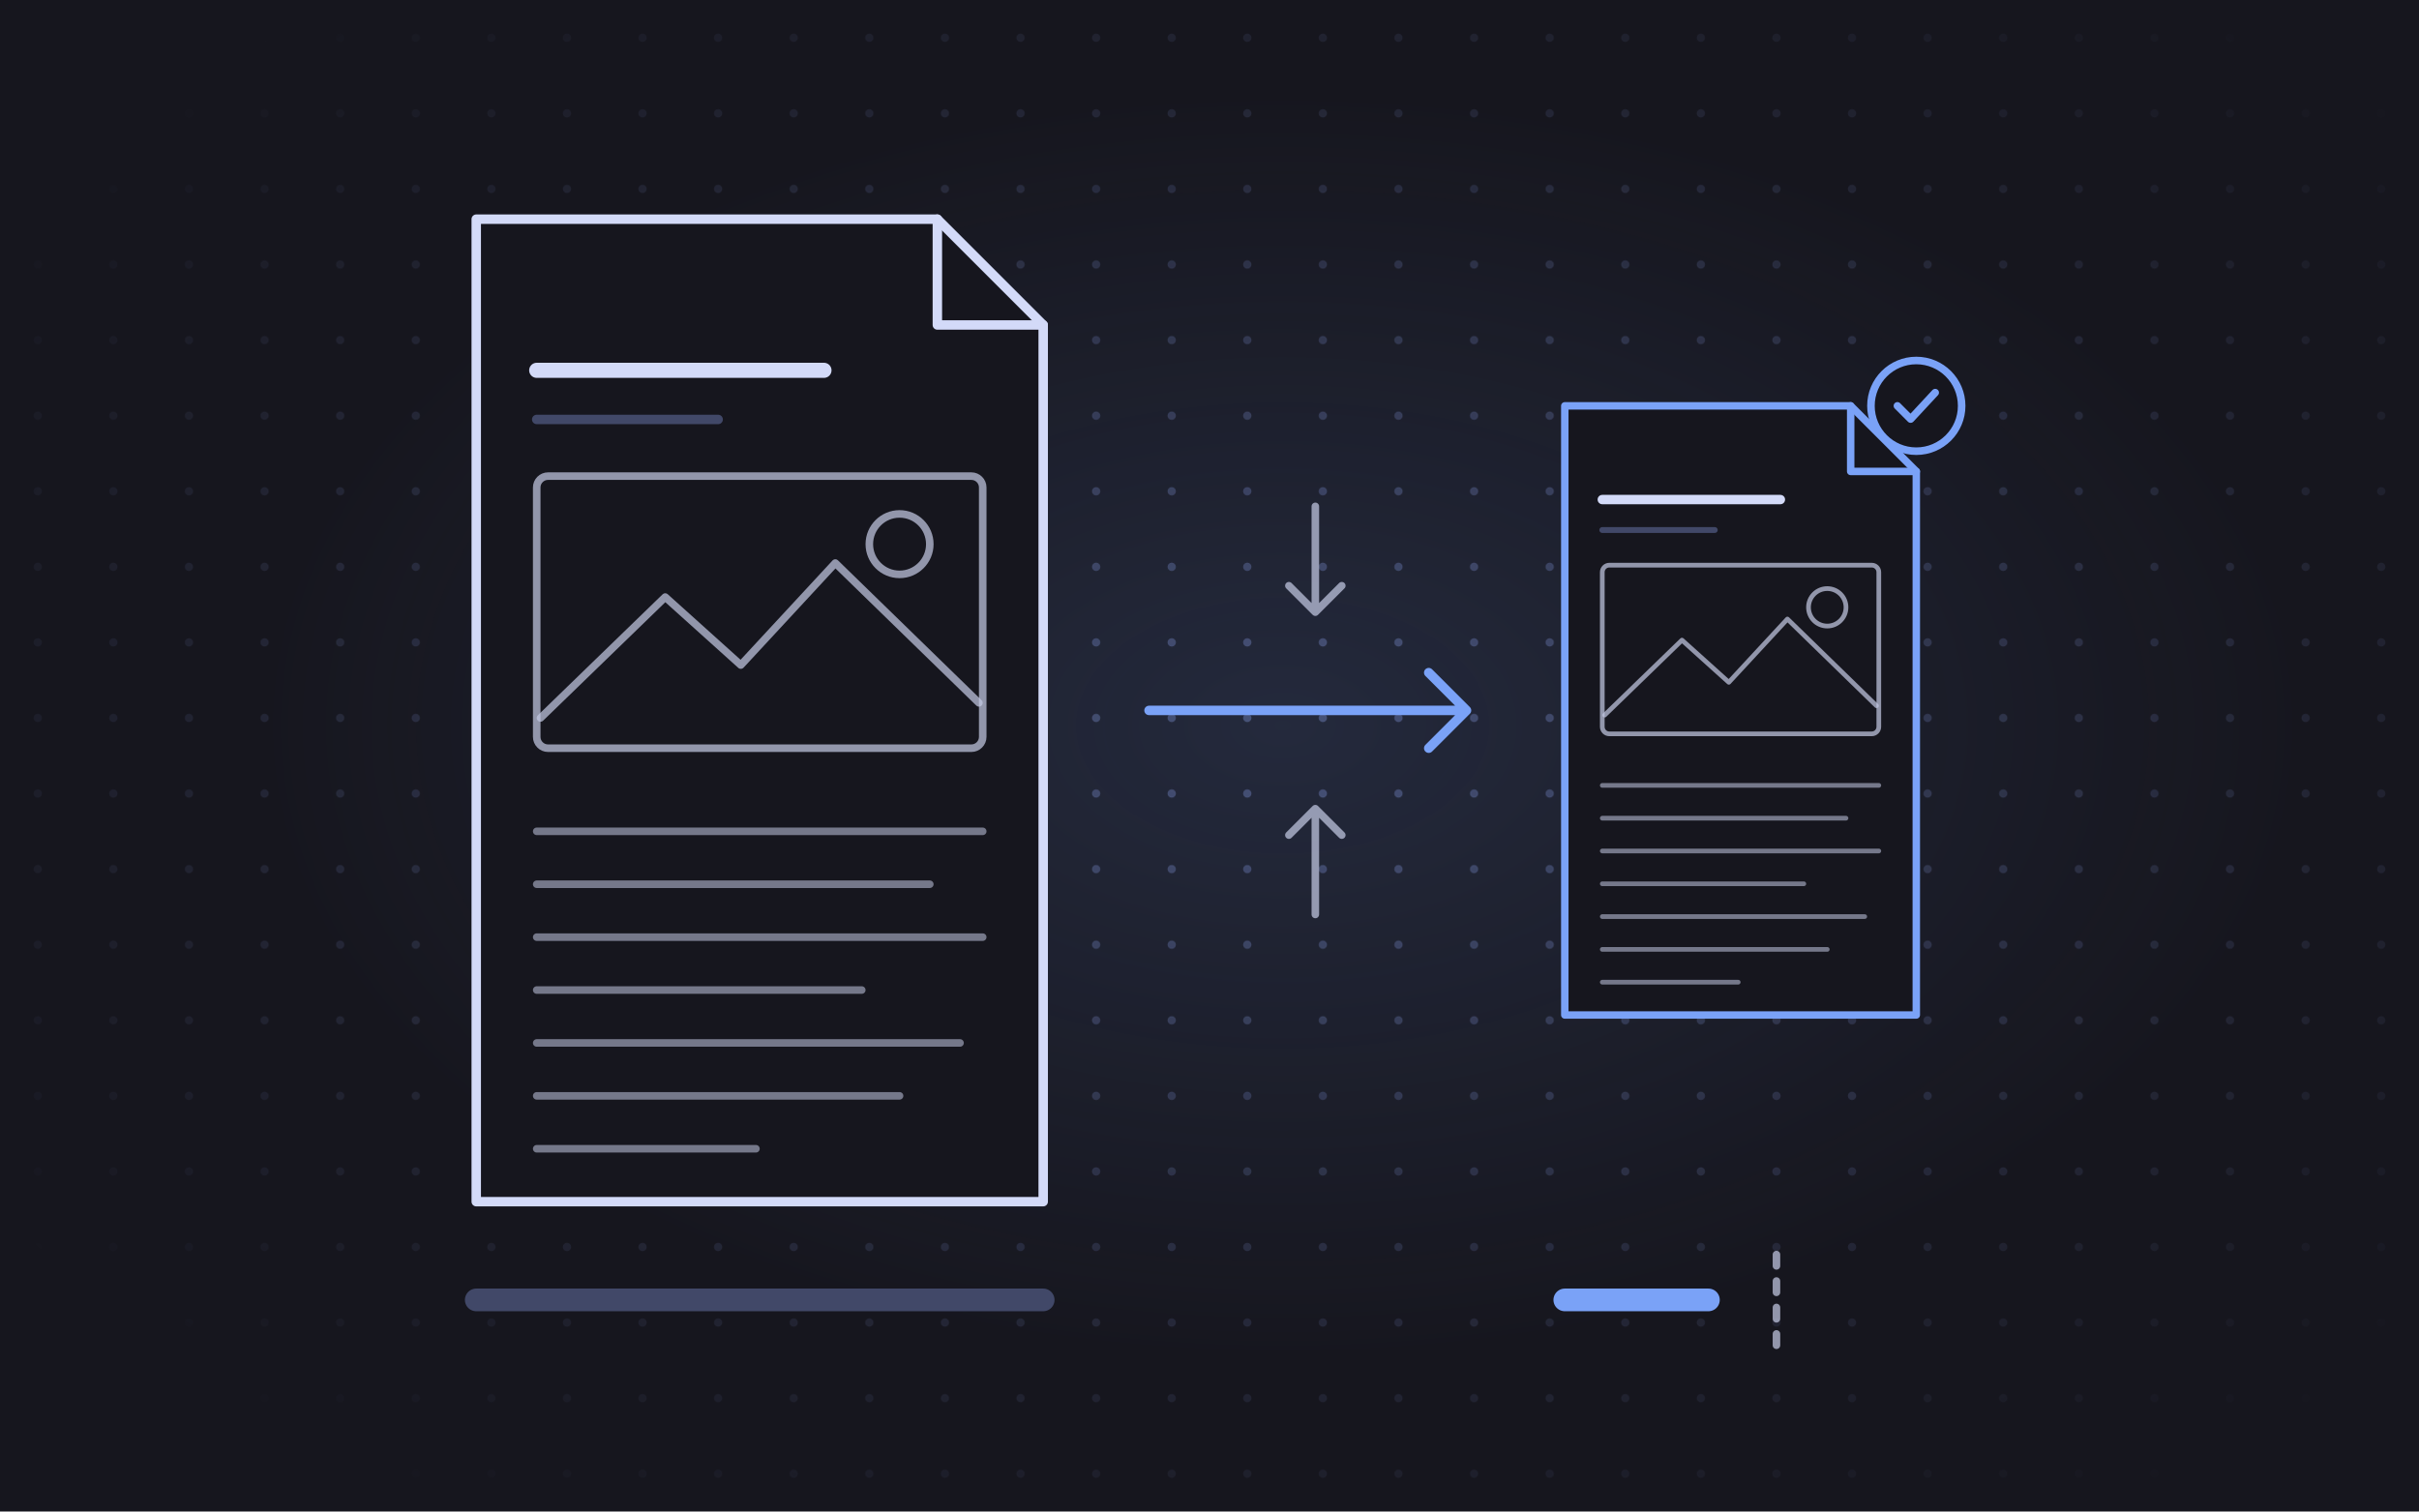
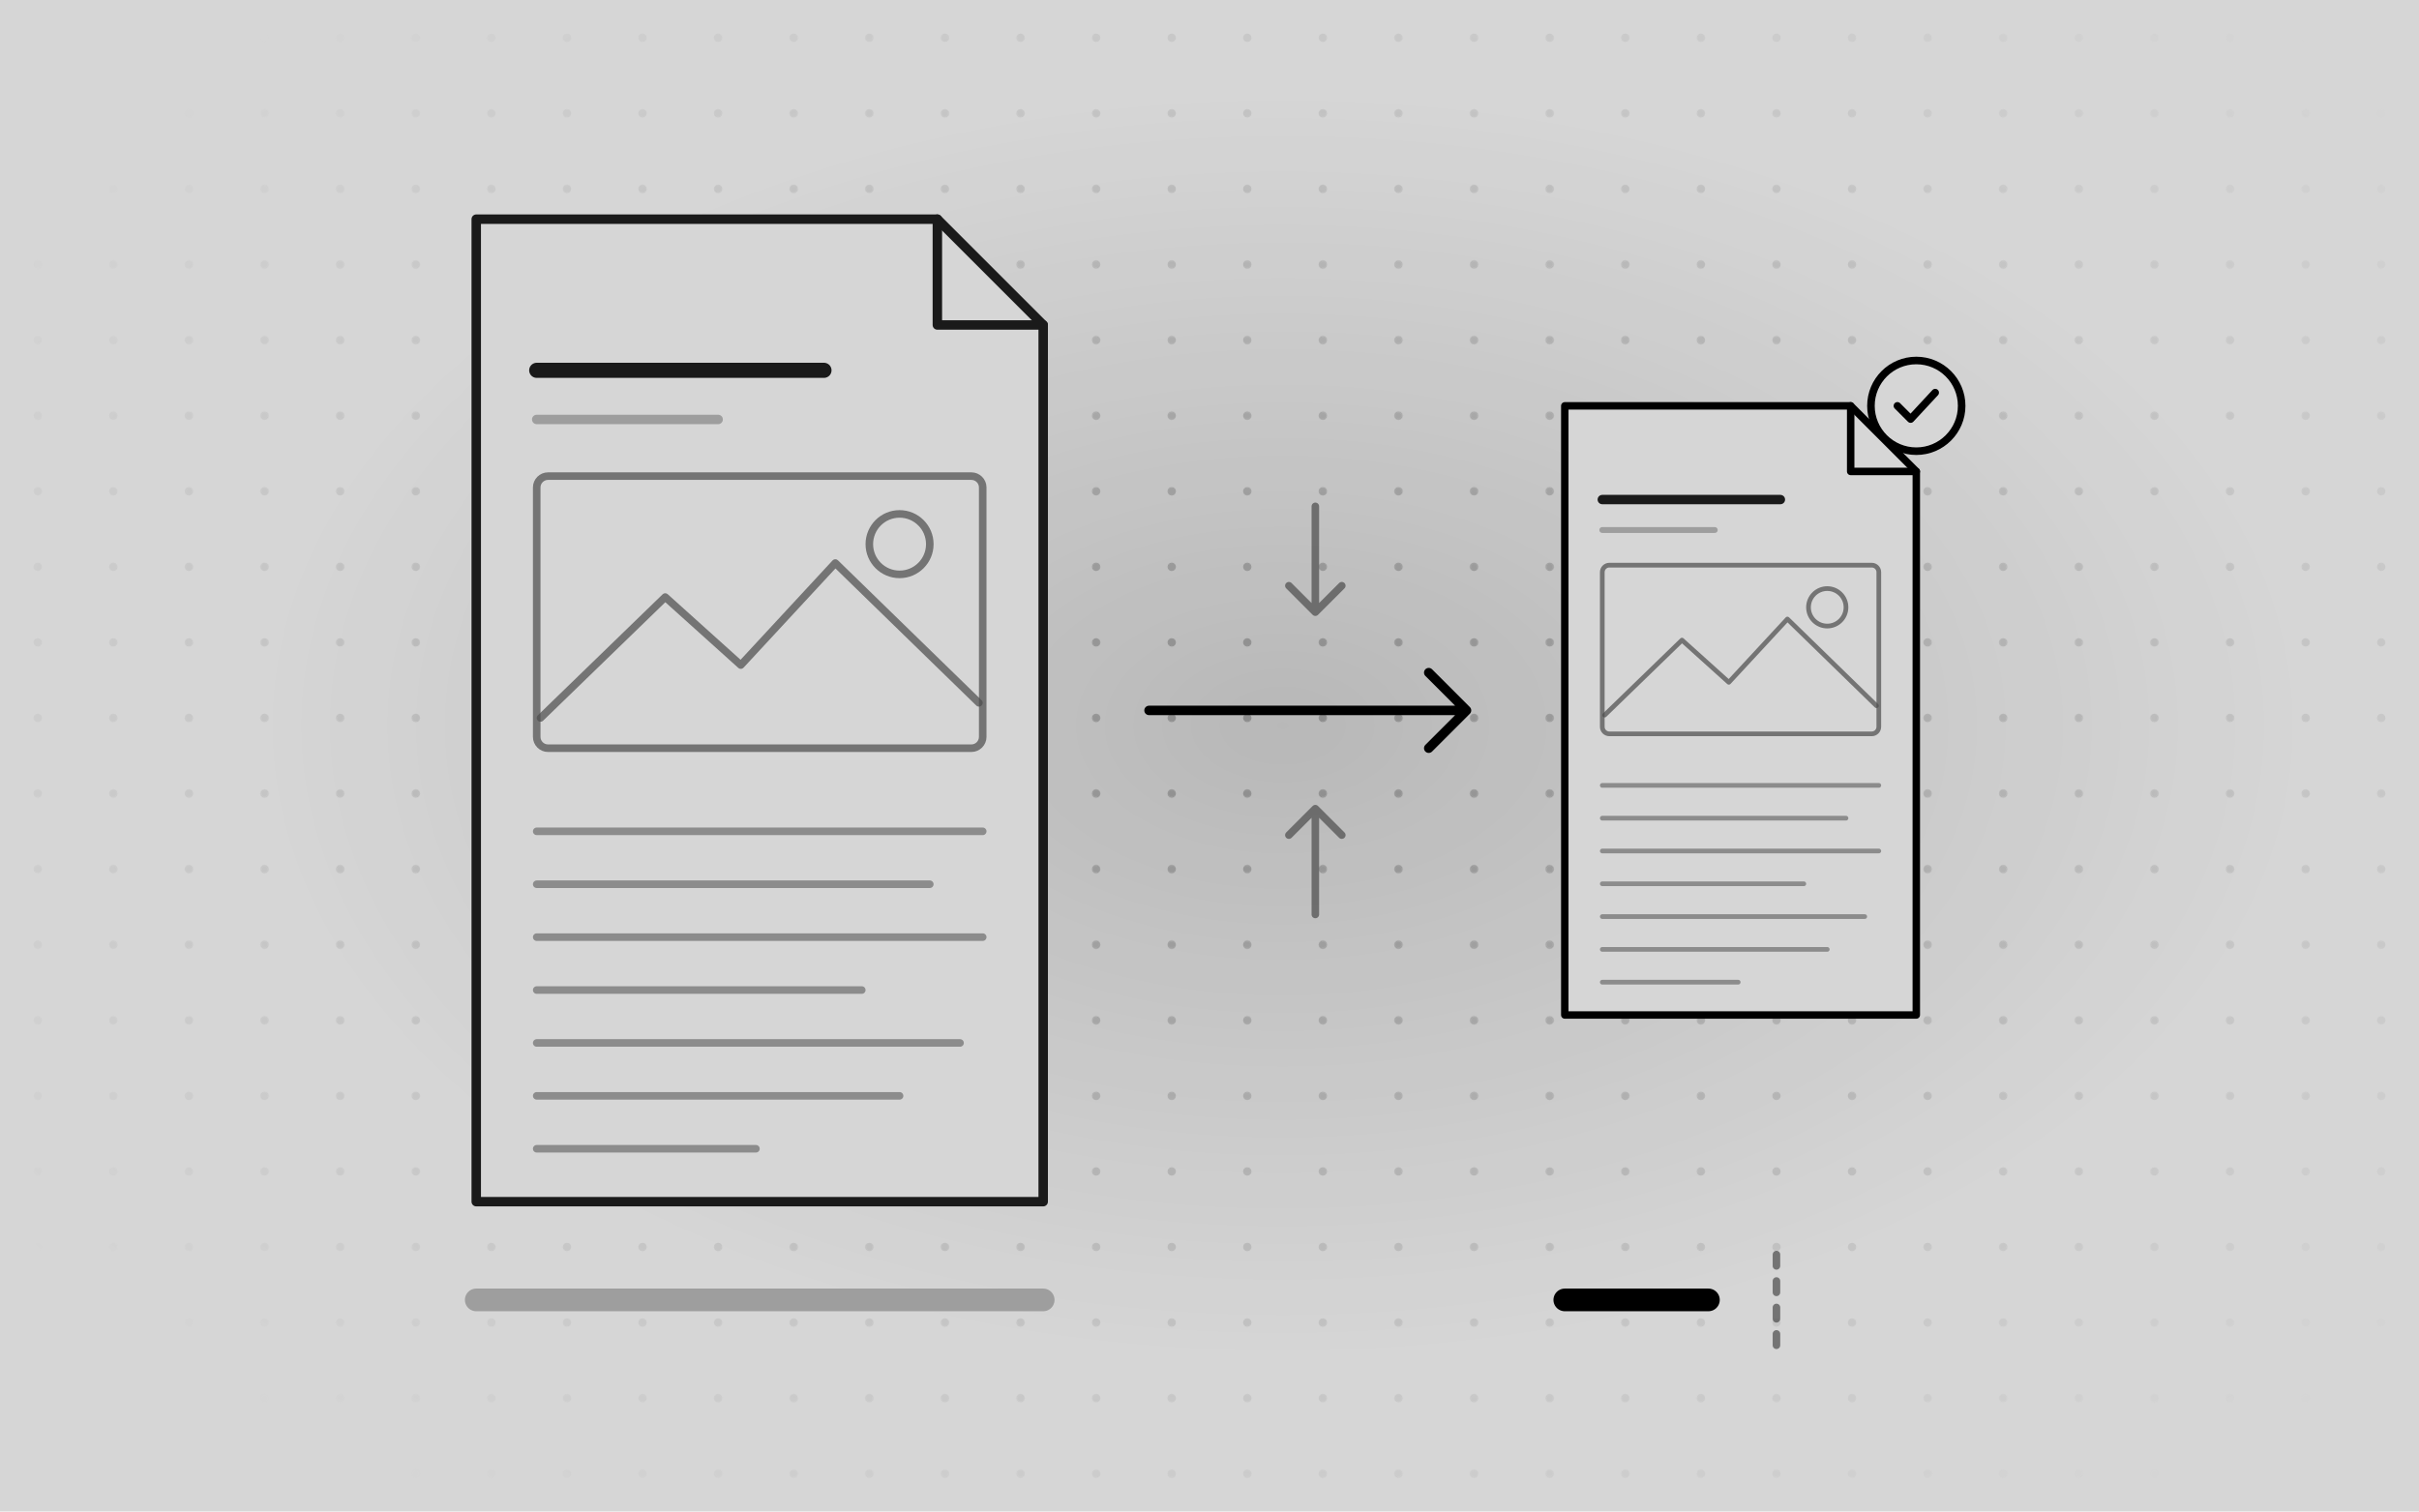
<svg xmlns="http://www.w3.org/2000/svg" viewBox="0 0 640 400" width="640" height="400">
  <defs>
    <pattern id="dots" width="20" height="20" patternUnits="userSpaceOnUse">
-       <circle cx="10" cy="10" r="1.1" fill="#414868" />
+       <circle cx="10" cy="10" r="1.1" fill="#9e9e9e" />
    </pattern>
    <radialGradient id="dotFade" cx="0.53" cy="0.48" r="0.62">
      <stop offset="0" stop-color="#fff" stop-opacity="0.95" />
      <stop offset="1" stop-color="#fff" stop-opacity="0" />
    </radialGradient>
    <mask id="dotMask">
      <rect width="640" height="400" fill="url(#dotFade)" />
    </mask>
    <radialGradient id="glow" cx="0.53" cy="0.48" r="0.42">
-       <stop offset="0" stop-color="#7aa2f7" stop-opacity="0.14" />
-       <stop offset="1" stop-color="#7aa2f7" stop-opacity="0" />
+       <stop offset="0" stop-color="#000000" stop-opacity="0.14" />
+       <stop offset="1" stop-color="#000000" stop-opacity="0" />
    </radialGradient>
  </defs>
-   <rect width="640" height="400" fill="#16161e" />
+   <rect width="640" height="400" fill="#d6d6d6" />
  <rect width="640" height="400" fill="url(#dots)" mask="url(#dotMask)" />
  <rect width="640" height="400" fill="url(#glow)" />
  <g fill="none" stroke-linecap="round" stroke-linejoin="round">
    <g transform="translate(14 -12)">
      <g transform="translate(112 70) scale(1)">
-         <path d="M0 0 H122 L150 28 V260 H0 Z" fill="#16161e" stroke="#d3daf8" stroke-width="2.5" />
-         <path d="M122 0 V28 H150" stroke="#d3daf8" stroke-width="2.5" />
-         <path d="M16 40 H92" stroke="#d3daf8" stroke-width="4" />
-         <path d="M16 53 H64" stroke="#414868" stroke-width="2.5" />
-         <rect x="16" y="68" width="118" height="72" rx="3" stroke="#c3c8e2" stroke-width="2" stroke-opacity="0.72" />
-         <path d="M17 132 L50 100 L70 118 L95 91 L133 128" stroke="#c3c8e2" stroke-width="2" stroke-opacity="0.72" />
-         <circle cx="112" cy="86" r="8" stroke="#c3c8e2" stroke-width="2" stroke-opacity="0.72" />
-         <path d="M16 162 H134" stroke="#c3c8e2" stroke-width="2" stroke-opacity="0.55" />
-         <path d="M16 176 H120" stroke="#c3c8e2" stroke-width="2" stroke-opacity="0.55" />
-         <path d="M16 190 H134" stroke="#c3c8e2" stroke-width="2" stroke-opacity="0.55" />
-         <path d="M16 204 H102" stroke="#c3c8e2" stroke-width="2" stroke-opacity="0.55" />
-         <path d="M16 218 H128" stroke="#c3c8e2" stroke-width="2" stroke-opacity="0.55" />
-         <path d="M16 232 H112" stroke="#c3c8e2" stroke-width="2" stroke-opacity="0.55" />
-         <path d="M16 246 H74" stroke="#c3c8e2" stroke-width="2" stroke-opacity="0.55" />
+         <path d="M0 0 H122 L150 28 V260 H0 Z" fill="#d6d6d6" stroke="#1a1a1a" stroke-width="2.5" />
+         <path d="M122 0 V28 H150" stroke="#1a1a1a" stroke-width="2.5" />
+         <path d="M16 40 H92" stroke="#1a1a1a" stroke-width="4" />
+         <path d="M16 53 H64" stroke="#9e9e9e" stroke-width="2.5" />
+         <rect x="16" y="68" width="118" height="72" rx="3" stroke="#4e4e4e" stroke-width="2" stroke-opacity="0.72" />
+         <path d="M17 132 L50 100 L70 118 L95 91 L133 128" stroke="#4e4e4e" stroke-width="2" stroke-opacity="0.72" />
+         <circle cx="112" cy="86" r="8" stroke="#4e4e4e" stroke-width="2" stroke-opacity="0.72" />
+         <path d="M16 162 H134" stroke="#4e4e4e" stroke-width="2" stroke-opacity="0.55" />
+         <path d="M16 176 H120" stroke="#4e4e4e" stroke-width="2" stroke-opacity="0.55" />
+         <path d="M16 190 H134" stroke="#4e4e4e" stroke-width="2" stroke-opacity="0.55" />
+         <path d="M16 204 H102" stroke="#4e4e4e" stroke-width="2" stroke-opacity="0.55" />
+         <path d="M16 218 H128" stroke="#4e4e4e" stroke-width="2" stroke-opacity="0.55" />
+         <path d="M16 232 H112" stroke="#4e4e4e" stroke-width="2" stroke-opacity="0.55" />
+         <path d="M16 246 H74" stroke="#4e4e4e" stroke-width="2" stroke-opacity="0.55" />
      </g>
-       <path d="M334 146 V174 M327 167 L334 174 L341 167" stroke="#c3c8e2" stroke-width="2" stroke-opacity="0.72" />
-       <path d="M334 254 V226 M327 233 L334 226 L341 233" stroke="#c3c8e2" stroke-width="2" stroke-opacity="0.72" />
-       <path d="M290 200 H374 M364 190 L374 200 L364 210" stroke="#7aa2f7" stroke-width="2.5" />
+       <path d="M334 146 V174 M327 167 L334 174 L341 167" stroke="#4e4e4e" stroke-width="2" stroke-opacity="0.72" />
+       <path d="M334 254 V226 M327 233 L334 226 L341 233" stroke="#4e4e4e" stroke-width="2" stroke-opacity="0.72" />
+       <path d="M290 200 H374 M364 190 L374 200 L364 210" stroke="#000000" stroke-width="2.5" />
      <g transform="translate(400 119.4) scale(0.62)">
-         <path d="M0 0 H122 L150 28 V260 H0 Z" fill="#16161e" stroke="#7aa2f7" stroke-width="3.18" />
-         <path d="M122 0 V28 H150" stroke="#7aa2f7" stroke-width="3.18" />
-         <path d="M16 40 H92" stroke="#d3daf8" stroke-width="4" />
-         <path d="M16 53 H64" stroke="#414868" stroke-width="2.5" />
-         <rect x="16" y="68" width="118" height="72" rx="3" stroke="#c3c8e2" stroke-width="2" stroke-opacity="0.72" />
-         <path d="M17 132 L50 100 L70 118 L95 91 L133 128" stroke="#c3c8e2" stroke-width="2" stroke-opacity="0.72" />
-         <circle cx="112" cy="86" r="8" stroke="#c3c8e2" stroke-width="2" stroke-opacity="0.72" />
-         <path d="M16 162 H134" stroke="#c3c8e2" stroke-width="2" stroke-opacity="0.55" />
-         <path d="M16 176 H120" stroke="#c3c8e2" stroke-width="2" stroke-opacity="0.55" />
-         <path d="M16 190 H134" stroke="#c3c8e2" stroke-width="2" stroke-opacity="0.55" />
-         <path d="M16 204 H102" stroke="#c3c8e2" stroke-width="2" stroke-opacity="0.55" />
-         <path d="M16 218 H128" stroke="#c3c8e2" stroke-width="2" stroke-opacity="0.55" />
-         <path d="M16 232 H112" stroke="#c3c8e2" stroke-width="2" stroke-opacity="0.55" />
-         <path d="M16 246 H74" stroke="#c3c8e2" stroke-width="2" stroke-opacity="0.55" />
+         <path d="M0 0 H122 L150 28 V260 H0 Z" fill="#d6d6d6" stroke="#000000" stroke-width="3.18" />
+         <path d="M122 0 V28 H150" stroke="#000000" stroke-width="3.18" />
+         <path d="M16 40 H92" stroke="#1a1a1a" stroke-width="4" />
+         <path d="M16 53 H64" stroke="#9e9e9e" stroke-width="2.5" />
+         <rect x="16" y="68" width="118" height="72" rx="3" stroke="#4e4e4e" stroke-width="2" stroke-opacity="0.72" />
+         <path d="M17 132 L50 100 L70 118 L95 91 L133 128" stroke="#4e4e4e" stroke-width="2" stroke-opacity="0.72" />
+         <circle cx="112" cy="86" r="8" stroke="#4e4e4e" stroke-width="2" stroke-opacity="0.72" />
+         <path d="M16 162 H134" stroke="#4e4e4e" stroke-width="2" stroke-opacity="0.55" />
+         <path d="M16 176 H120" stroke="#4e4e4e" stroke-width="2" stroke-opacity="0.55" />
+         <path d="M16 190 H134" stroke="#4e4e4e" stroke-width="2" stroke-opacity="0.55" />
+         <path d="M16 204 H102" stroke="#4e4e4e" stroke-width="2" stroke-opacity="0.55" />
+         <path d="M16 218 H128" stroke="#4e4e4e" stroke-width="2" stroke-opacity="0.55" />
+         <path d="M16 232 H112" stroke="#4e4e4e" stroke-width="2" stroke-opacity="0.55" />
+         <path d="M16 246 H74" stroke="#4e4e4e" stroke-width="2" stroke-opacity="0.55" />
      </g>
-       <circle cx="493" cy="119.4" r="12" fill="#16161e" stroke="#7aa2f7" stroke-width="2" />
-       <path d="M488 119.4 l3.5 3.5 l6.5 -7" stroke="#7aa2f7" stroke-width="2" />
-       <path d="M112 356 H262" stroke="#414868" stroke-width="6" />
-       <path d="M400 356 H438" stroke="#7aa2f7" stroke-width="6" />
-       <path d="M456 344 V368" stroke="#c3c8e2" stroke-width="2" stroke-opacity="0.72" stroke-dasharray="3 4" />
+       <circle cx="493" cy="119.4" r="12" fill="#d6d6d6" stroke="#000000" stroke-width="2" />
+       <path d="M488 119.4 l3.5 3.5 l6.5 -7" stroke="#000000" stroke-width="2" />
+       <path d="M112 356 H262" stroke="#9e9e9e" stroke-width="6" />
+       <path d="M400 356 H438" stroke="#000000" stroke-width="6" />
+       <path d="M456 344 V368" stroke="#4e4e4e" stroke-width="2" stroke-opacity="0.72" stroke-dasharray="3 4" />
    </g>
  </g>
</svg>
